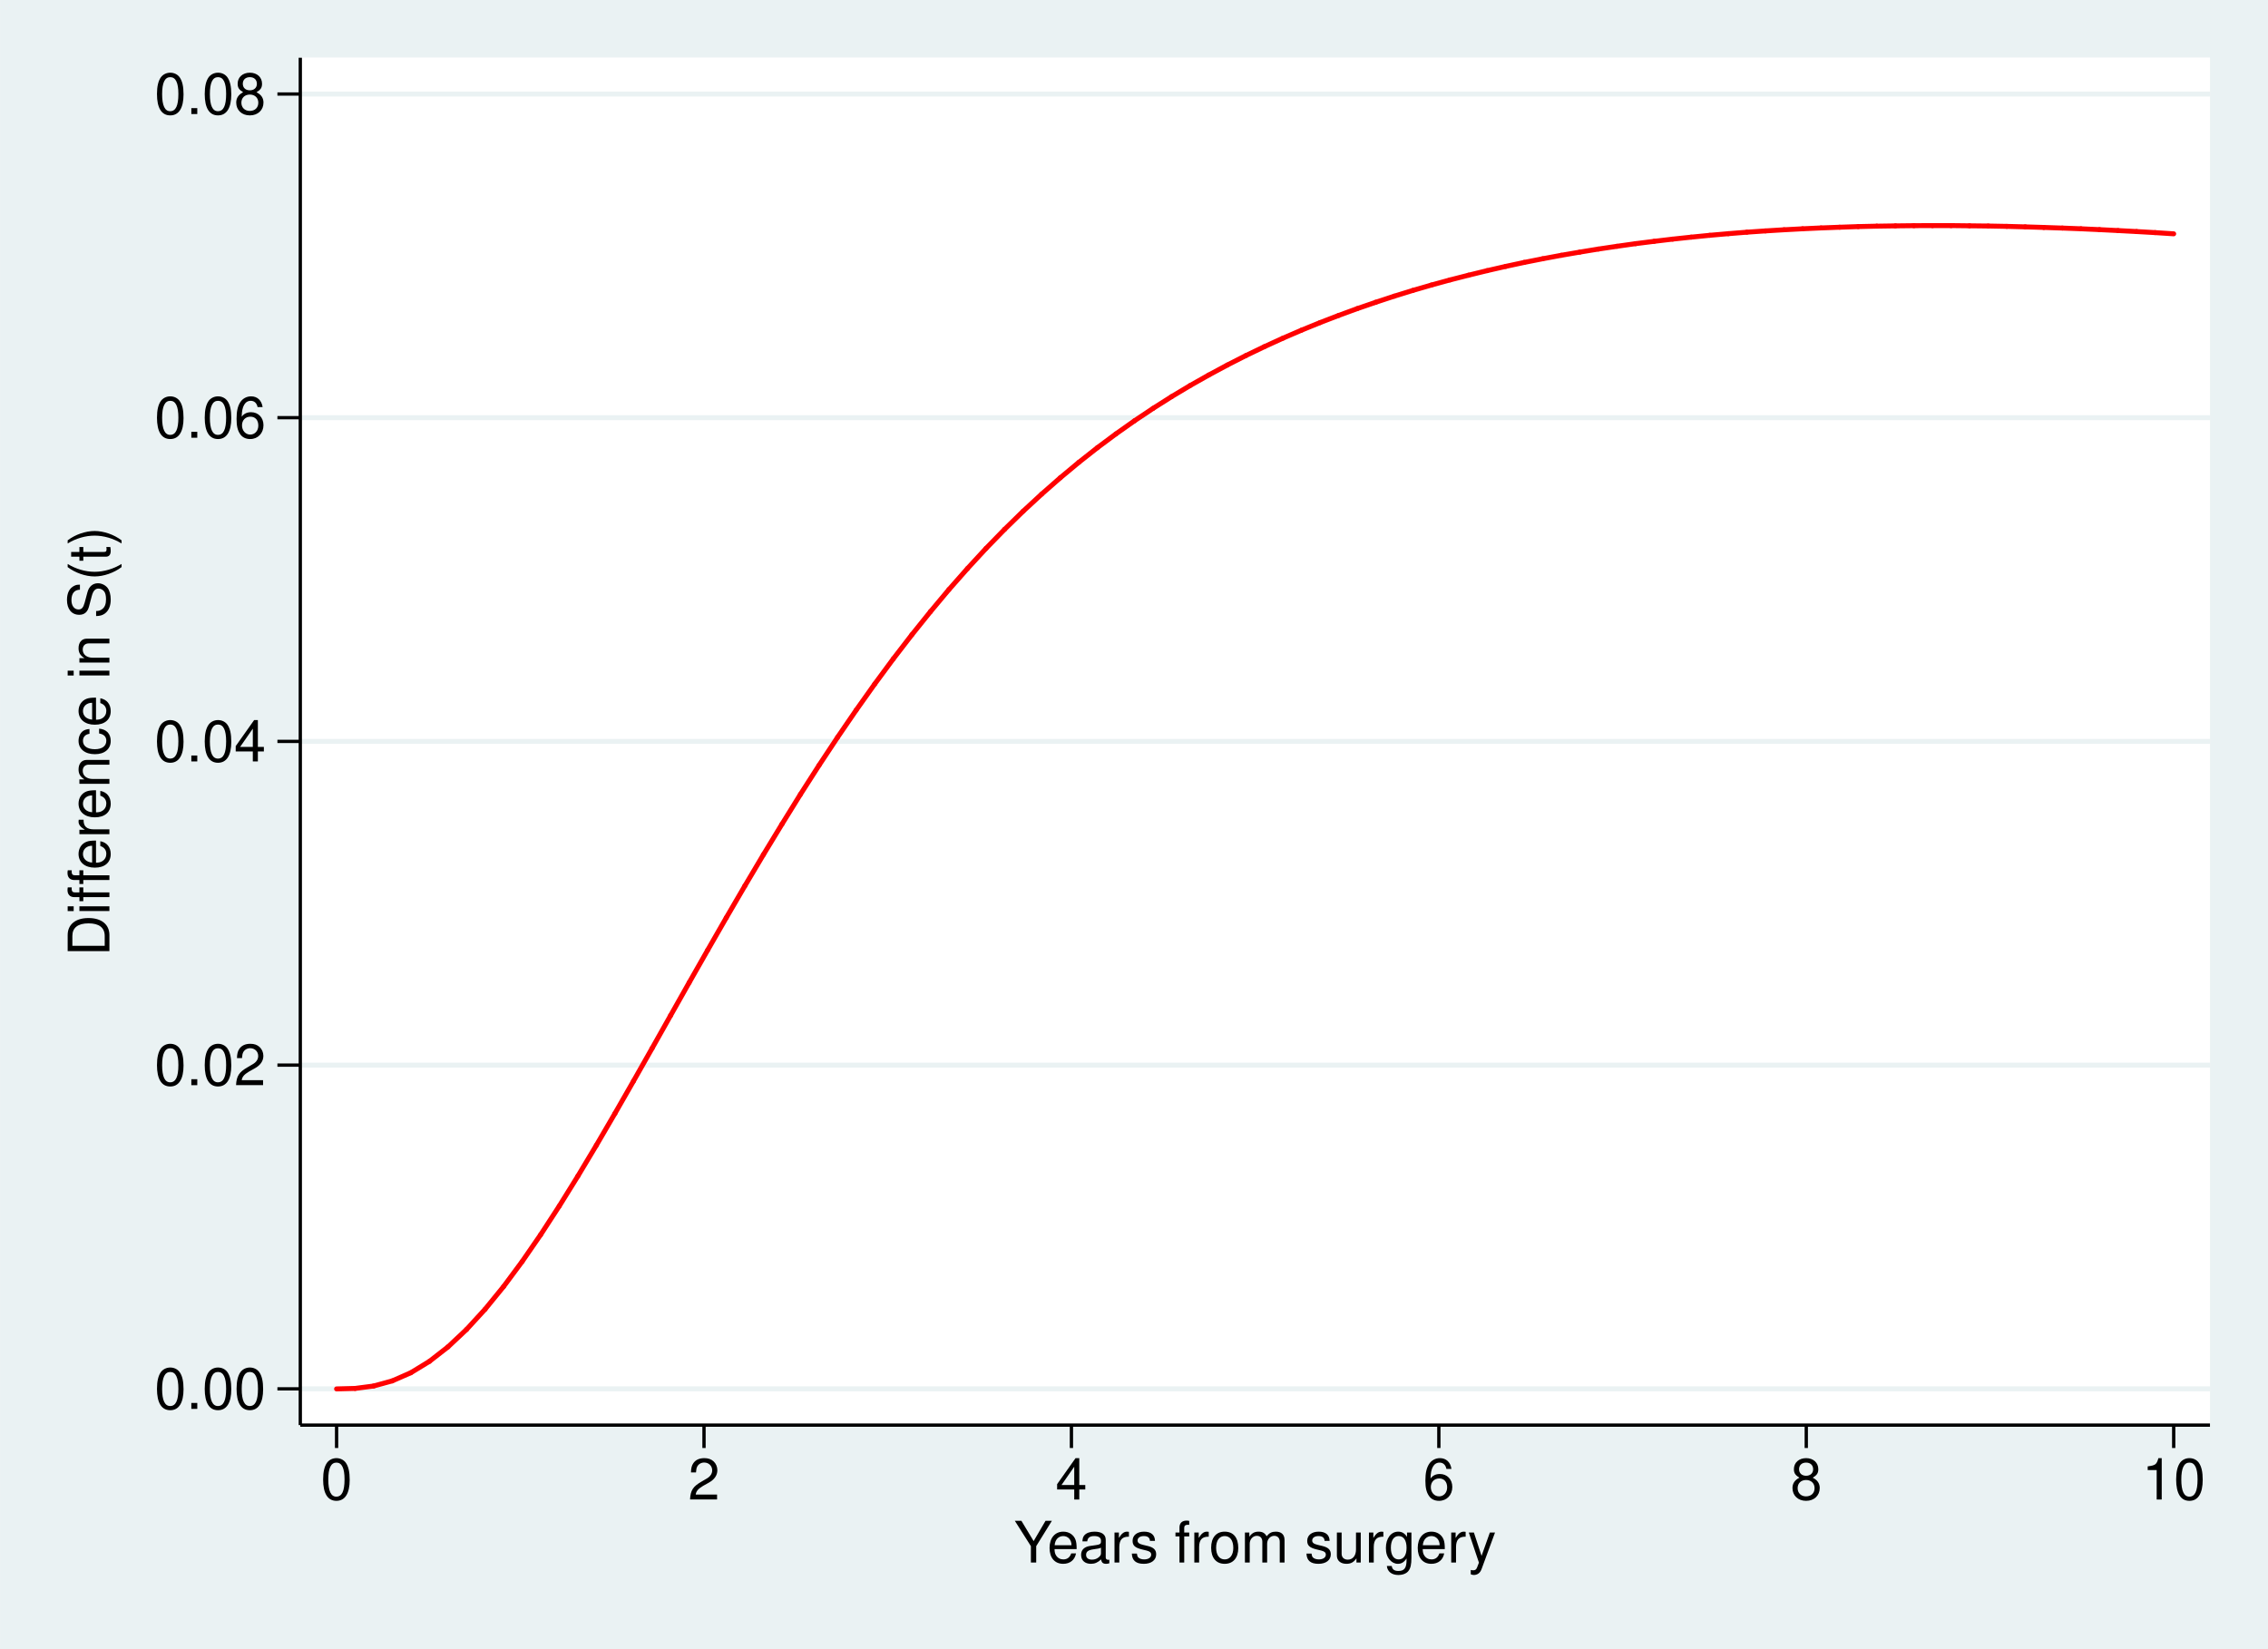
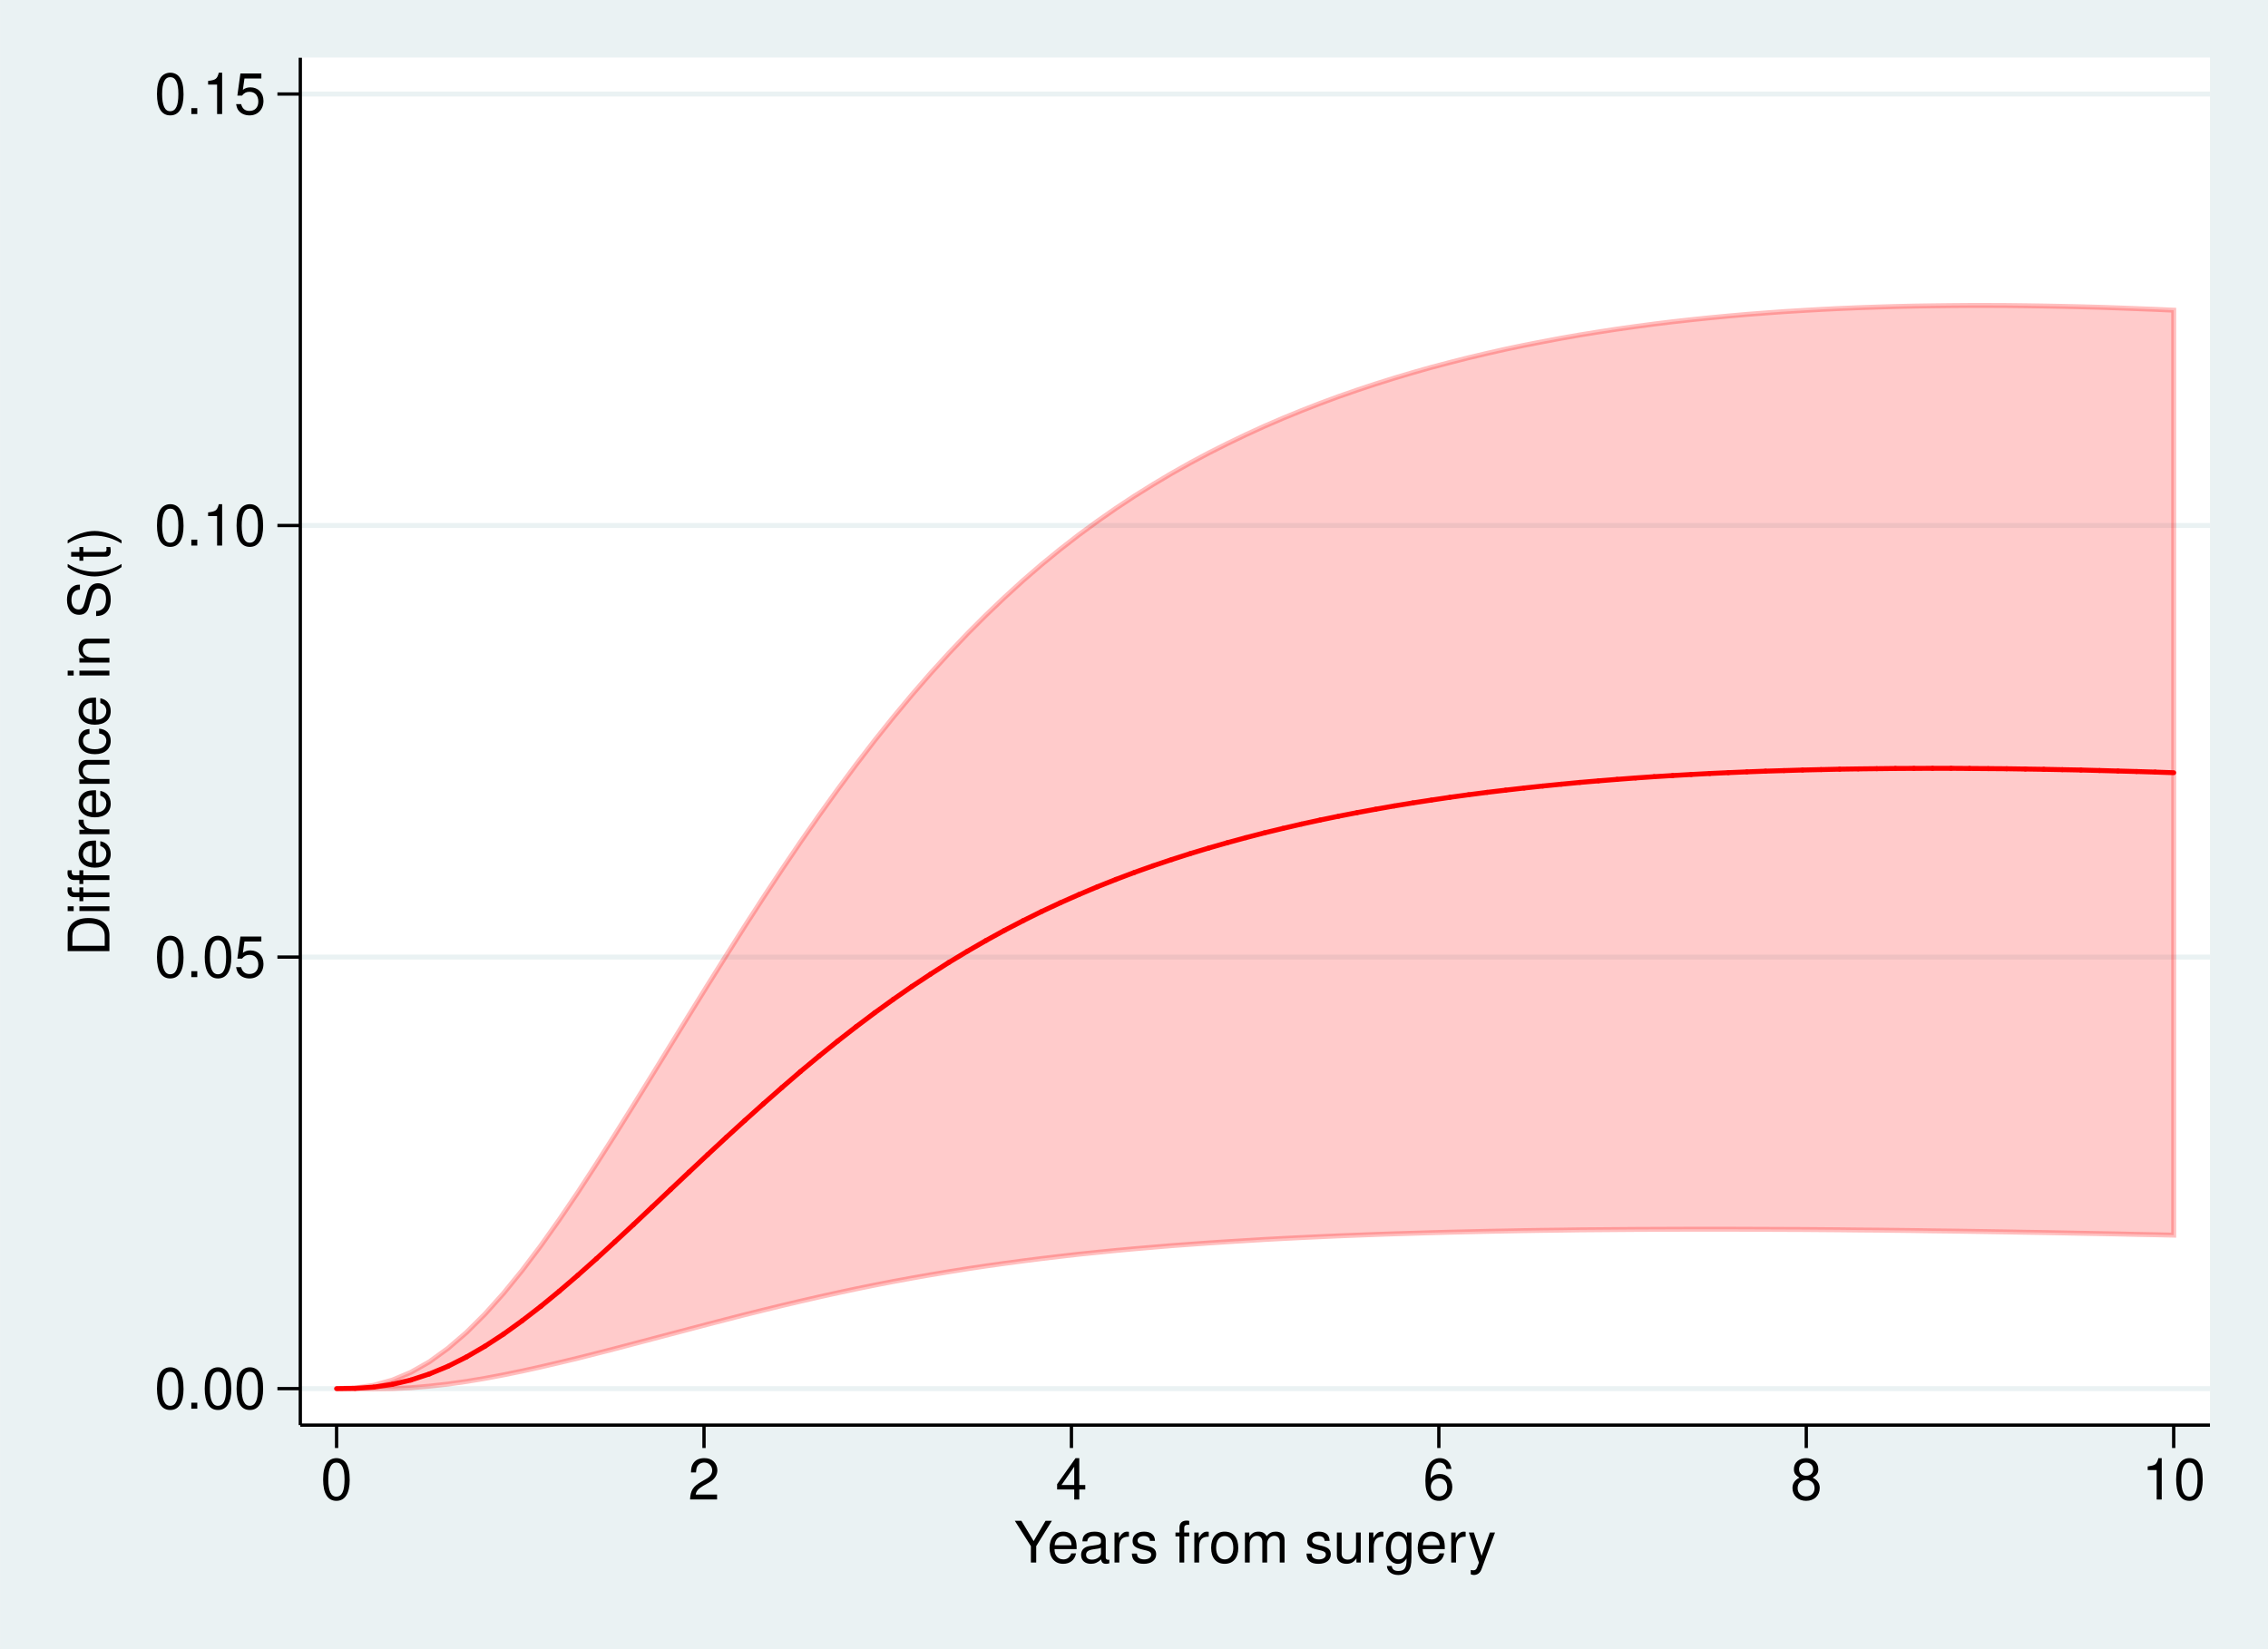
- <svg xmlns="http://www.w3.org/2000/svg" xmlns:xlink="http://www.w3.org/1999/xlink" version="1.1" width="700px" height="509px" viewBox="0 0 3960 2880">
+ <svg xmlns="http://www.w3.org/2000/svg" version="1.1" width="700px" height="509px" viewBox="0 0 3960 2880">
  <rect x="0" y="0" width="3960" height="2880" style="fill:#EAF2F3;stroke:none" />
  <rect x="0.00" y="0.00" width="3959.88" height="2880.00" style="fill:#EAF2F3" />
  <rect x="2.88" y="2.88" width="3954.12" height="2874.24" style="fill:none;stroke:#EAF2F3;stroke-width:5.76" />
  <rect x="524.08" y="100.86" width="3334.94" height="2388.33" style="fill:#FFFFFF" />
  <rect x="526.96" y="103.74" width="3329.18" height="2382.57" style="fill:none;stroke:#FFFFFF;stroke-width:5.76" />
-   <line x1="524.08" y1="2425.82" x2="3859.02" y2="2425.82" style="stroke:#EAF2F3;stroke-width:8.64" />
-   <line x1="524.08" y1="1860.39" x2="3859.02" y2="1860.39" style="stroke:#EAF2F3;stroke-width:8.64" />
-   <line x1="524.08" y1="1294.96" x2="3859.02" y2="1294.96" style="stroke:#EAF2F3;stroke-width:8.64" />
-   <line x1="524.08" y1="729.53" x2="3859.02" y2="729.53" style="stroke:#EAF2F3;stroke-width:8.64" />
+   <line x1="524.08" y1="2425.45" x2="3859.02" y2="2425.45" style="stroke:#EAF2F3;stroke-width:8.64" />
+   <line x1="524.08" y1="1671.67" x2="3859.02" y2="1671.67" style="stroke:#EAF2F3;stroke-width:8.64" />
+   <line x1="524.08" y1="917.88" x2="3859.02" y2="917.88" style="stroke:#EAF2F3;stroke-width:8.64" />
  <line x1="524.08" y1="164.22" x2="3859.02" y2="164.22" style="stroke:#EAF2F3;stroke-width:8.64" />
-   <defs>
-     <path id="path1" d="M587.44 2425.82 L587.44 2425.82 L619.86 2424.96 L652.29 2420.87 L684.71 2411.96 L717.13 2397.73 L749.55 2377.93 L781.85 2352.56 L814.27 2322.12 L846.70 2286.85 L879.12 2247.12 L911.54 2203.44 L943.97 2156.53 L976.39 2106.66 L1008.81 2054.44 L1041.11 2000.23 L1073.53 1944.79 L1105.95 1888.24 L1138.38 1831.06 L1170.80 1773.64 L1203.22 1716.34 L1235.64 1659.29 L1268.07 1602.86 L1300.37 1547.29 L1332.79 1492.84 L1365.21 1439.38 L1397.63 1387.28 L1430.06 1336.79 L1462.48 1287.66 L1494.90 1240.26 L1527.20 1194.60 L1559.62 1150.79 L1592.04 1108.59 L1624.47 1068.24 L1656.89 1029.63 L1689.31 992.88 L1721.73 957.85 L1754.16 924.57 L1786.45 892.88 L1818.88 862.81 L1851.30 834.35 L1883.72 807.49 L1916.15 781.88 L1948.57 757.74 L1980.99 734.97 L2013.41 713.32 L2045.71 692.77 L2078.13 673.34 L2110.56 654.91 L2142.98 637.58 L2175.40 621.00 L2207.82 605.40 L2240.25 590.68 L2272.67 576.69 L2304.97 563.45 L2337.39 550.83 L2369.81 539.07 L2402.24 527.81 L2434.66 517.29 L2467.08 507.27 L2499.50 497.86 L2531.93 488.95 L2564.22 480.54 L2596.65 472.74 L2629.07 465.31 L2661.49 458.38 L2693.91 451.95 L2726.34 445.89 L2758.76 440.19 L2791.06 434.99 L2823.48 430.04 L2855.90 425.59 L2888.32 421.38 L2920.75 417.67 L2953.17 414.08 L2985.59 410.99 L3018.01 408.14 L3050.31 405.54 L3082.74 403.19 L3115.16 401.21 L3147.58 399.48 L3180.00 397.99 L3212.43 396.75 L3244.85 395.76 L3277.27 395.02 L3309.57 394.40 L3341.99 394.03 L3374.42 393.91 L3406.84 394.03 L3439.26 394.28 L3471.68 394.77 L3504.11 395.39 L3536.53 396.14 L3568.83 397.13 L3601.25 398.24 L3633.67 399.60 L3666.09 401.09 L3698.52 402.70 L3730.94 404.43 L3763.36 406.28 L3795.66 408.26 L3795.66 408.26 L3763.36 406.28 L3730.94 404.43 L3698.52 402.70 L3666.09 401.09 L3633.67 399.60 L3601.25 398.24 L3568.83 397.13 L3536.53 396.14 L3504.11 395.39 L3471.68 394.77 L3439.26 394.28 L3406.84 394.03 L3374.42 393.91 L3341.99 394.03 L3309.57 394.40 L3277.27 395.02 L3244.85 395.76 L3212.43 396.75 L3180.00 397.99 L3147.58 399.48 L3115.16 401.21 L3082.74 403.19 L3050.31 405.54 L3018.01 408.14 L2985.59 410.99 L2953.17 414.08 L2920.75 417.67 L2888.32 421.38 L2855.90 425.59 L2823.48 430.04 L2791.06 434.99 L2758.76 440.19 L2726.34 445.89 L2693.91 451.95 L2661.49 458.38 L2629.07 465.31 L2596.65 472.74 L2564.22 480.54 L2531.93 488.95 L2499.50 497.86 L2467.08 507.27 L2434.66 517.29 L2402.24 527.81 L2369.81 539.07 L2337.39 550.83 L2304.97 563.45 L2272.67 576.69 L2240.25 590.68 L2207.82 605.40 L2175.40 621.00 L2142.98 637.58 L2110.56 654.91 L2078.13 673.34 L2045.71 692.77 L2013.41 713.32 L1980.99 734.97 L1948.57 757.74 L1916.15 781.88 L1883.72 807.49 L1851.30 834.35 L1818.88 862.81 L1786.45 892.88 L1754.16 924.57 L1721.73 957.85 L1689.31 992.88 L1656.89 1029.63 L1624.47 1068.24 L1592.04 1108.59 L1559.62 1150.79 L1527.20 1194.60 L1494.90 1240.26 L1462.48 1287.66 L1430.06 1336.79 L1397.63 1387.28 L1365.21 1439.38 L1332.79 1492.84 L1300.37 1547.29 L1268.07 1602.86 L1235.64 1659.29 L1203.22 1716.34 L1170.80 1773.64 L1138.38 1831.06 L1105.95 1888.24 L1073.53 1944.79 L1041.11 2000.23 L1008.81 2054.44 L976.39 2106.66 L943.97 2156.53 L911.54 2203.44 L879.12 2247.12 L846.70 2286.85 L814.27 2322.12 L781.85 2352.56 L749.55 2377.93 L717.13 2397.73 L684.71 2411.96 L652.29 2420.87 L619.86 2424.96 L587.44 2425.82 L587.44 2425.82 Z" stroke-linecap="round" />
-   </defs>
-   <defs>
-     <clipPath id="clipPath1">
-       <use xlink:href="#path1" />
-     </clipPath>
-   </defs>
-   <use xlink:href="#path1" style="stroke:none;fill:#FF3333;fill-opacity:0.25" />
-   <use xlink:href="#path1" style="fill:none;stroke:#FF0000;stroke-opacity:0.25;stroke-width:17.28" clip-path="url(#clipPath1)" />
-   <line x1="587.44" y1="2425.95" x2="619.86" y2="2425.08" stroke-linecap="round" style="stroke:#FF0000;stroke-width:8.64" />
-   <line x1="619.86" y1="2425.08" x2="652.16" y2="2420.87" stroke-linecap="round" style="stroke:#FF0000;stroke-width:8.64" />
-   <line x1="652.16" y1="2420.87" x2="684.59" y2="2411.96" stroke-linecap="round" style="stroke:#FF0000;stroke-width:8.64" />
-   <line x1="684.59" y1="2411.96" x2="717.01" y2="2397.73" stroke-linecap="round" style="stroke:#FF0000;stroke-width:8.64" />
-   <line x1="717.01" y1="2397.73" x2="749.43" y2="2377.93" stroke-linecap="round" style="stroke:#FF0000;stroke-width:8.64" />
-   <line x1="749.43" y1="2377.93" x2="781.85" y2="2352.68" stroke-linecap="round" style="stroke:#FF0000;stroke-width:8.64" />
-   <line x1="781.85" y1="2352.68" x2="814.27" y2="2322.24" stroke-linecap="round" style="stroke:#FF0000;stroke-width:8.64" />
-   <line x1="814.27" y1="2322.24" x2="846.70" y2="2286.85" stroke-linecap="round" style="stroke:#FF0000;stroke-width:8.64" />
-   <line x1="846.70" y1="2286.85" x2="879.12" y2="2247.12" stroke-linecap="round" style="stroke:#FF0000;stroke-width:8.64" />
-   <line x1="879.12" y1="2247.12" x2="911.42" y2="2203.56" stroke-linecap="round" style="stroke:#FF0000;stroke-width:8.64" />
-   <line x1="911.42" y1="2203.56" x2="943.84" y2="2156.53" stroke-linecap="round" style="stroke:#FF0000;stroke-width:8.64" />
-   <line x1="943.84" y1="2156.53" x2="976.26" y2="2106.66" stroke-linecap="round" style="stroke:#FF0000;stroke-width:8.64" />
-   <line x1="976.26" y1="2106.66" x2="1008.69" y2="2054.44" stroke-linecap="round" style="stroke:#FF0000;stroke-width:8.64" />
-   <line x1="1008.69" y1="2054.44" x2="1041.11" y2="2000.36" stroke-linecap="round" style="stroke:#FF0000;stroke-width:8.64" />
-   <line x1="1041.11" y1="2000.36" x2="1073.53" y2="1944.79" stroke-linecap="round" style="stroke:#FF0000;stroke-width:8.64" />
-   <line x1="1073.53" y1="1944.79" x2="1105.95" y2="1888.24" stroke-linecap="round" style="stroke:#FF0000;stroke-width:8.64" />
-   <line x1="1105.95" y1="1888.24" x2="1138.38" y2="1831.06" stroke-linecap="round" style="stroke:#FF0000;stroke-width:8.64" />
-   <line x1="1138.38" y1="1831.06" x2="1170.68" y2="1773.76" stroke-linecap="round" style="stroke:#FF0000;stroke-width:8.64" />
-   <line x1="1170.68" y1="1773.76" x2="1203.10" y2="1716.34" stroke-linecap="round" style="stroke:#FF0000;stroke-width:8.64" />
-   <line x1="1203.10" y1="1716.34" x2="1235.52" y2="1659.42" stroke-linecap="round" style="stroke:#FF0000;stroke-width:8.64" />
-   <line x1="1235.52" y1="1659.42" x2="1267.94" y2="1602.98" stroke-linecap="round" style="stroke:#FF0000;stroke-width:8.64" />
-   <line x1="1267.94" y1="1602.98" x2="1300.37" y2="1547.42" stroke-linecap="round" style="stroke:#FF0000;stroke-width:8.64" />
-   <line x1="1300.37" y1="1547.42" x2="1332.79" y2="1492.84" stroke-linecap="round" style="stroke:#FF0000;stroke-width:8.64" />
-   <line x1="1332.79" y1="1492.84" x2="1365.21" y2="1439.50" stroke-linecap="round" style="stroke:#FF0000;stroke-width:8.64" />
-   <line x1="1365.21" y1="1439.50" x2="1397.51" y2="1387.40" stroke-linecap="round" style="stroke:#FF0000;stroke-width:8.64" />
-   <line x1="1397.51" y1="1387.40" x2="1429.93" y2="1336.79" stroke-linecap="round" style="stroke:#FF0000;stroke-width:8.64" />
-   <line x1="1429.93" y1="1336.79" x2="1462.35" y2="1287.78" stroke-linecap="round" style="stroke:#FF0000;stroke-width:8.64" />
-   <line x1="1462.35" y1="1287.78" x2="1494.78" y2="1240.39" stroke-linecap="round" style="stroke:#FF0000;stroke-width:8.64" />
-   <line x1="1494.78" y1="1240.39" x2="1527.20" y2="1194.72" stroke-linecap="round" style="stroke:#FF0000;stroke-width:8.64" />
-   <line x1="1527.20" y1="1194.72" x2="1559.62" y2="1150.79" stroke-linecap="round" style="stroke:#FF0000;stroke-width:8.64" />
-   <line x1="1559.62" y1="1150.79" x2="1592.04" y2="1108.71" stroke-linecap="round" style="stroke:#FF0000;stroke-width:8.64" />
-   <line x1="1592.04" y1="1108.71" x2="1624.47" y2="1068.37" stroke-linecap="round" style="stroke:#FF0000;stroke-width:8.64" />
-   <line x1="1624.47" y1="1068.37" x2="1656.77" y2="1029.76" stroke-linecap="round" style="stroke:#FF0000;stroke-width:8.64" />
-   <line x1="1656.77" y1="1029.76" x2="1689.19" y2="993.00" stroke-linecap="round" style="stroke:#FF0000;stroke-width:8.64" />
-   <line x1="1689.19" y1="993.00" x2="1721.61" y2="957.85" stroke-linecap="round" style="stroke:#FF0000;stroke-width:8.64" />
-   <line x1="1721.61" y1="957.85" x2="1754.03" y2="924.57" stroke-linecap="round" style="stroke:#FF0000;stroke-width:8.64" />
-   <line x1="1754.03" y1="924.57" x2="1786.45" y2="892.88" stroke-linecap="round" style="stroke:#FF0000;stroke-width:8.64" />
-   <line x1="1786.45" y1="892.88" x2="1818.88" y2="862.94" stroke-linecap="round" style="stroke:#FF0000;stroke-width:8.64" />
-   <line x1="1818.88" y1="862.94" x2="1851.30" y2="834.47" stroke-linecap="round" style="stroke:#FF0000;stroke-width:8.64" />
-   <line x1="1851.30" y1="834.47" x2="1883.72" y2="807.49" stroke-linecap="round" style="stroke:#FF0000;stroke-width:8.64" />
-   <line x1="1883.72" y1="807.49" x2="1916.02" y2="782.00" stroke-linecap="round" style="stroke:#FF0000;stroke-width:8.64" />
-   <line x1="1916.02" y1="782.00" x2="1948.44" y2="757.87" stroke-linecap="round" style="stroke:#FF0000;stroke-width:8.64" />
-   <line x1="1948.44" y1="757.87" x2="1980.87" y2="734.97" stroke-linecap="round" style="stroke:#FF0000;stroke-width:8.64" />
-   <line x1="1980.87" y1="734.97" x2="2013.29" y2="713.32" stroke-linecap="round" style="stroke:#FF0000;stroke-width:8.64" />
-   <line x1="2013.29" y1="713.32" x2="2045.71" y2="692.77" stroke-linecap="round" style="stroke:#FF0000;stroke-width:8.64" />
-   <line x1="2045.71" y1="692.77" x2="2078.13" y2="673.34" stroke-linecap="round" style="stroke:#FF0000;stroke-width:8.64" />
-   <line x1="2078.13" y1="673.34" x2="2110.56" y2="655.03" stroke-linecap="round" style="stroke:#FF0000;stroke-width:8.64" />
-   <line x1="2110.56" y1="655.03" x2="2142.98" y2="637.58" stroke-linecap="round" style="stroke:#FF0000;stroke-width:8.64" />
-   <line x1="2142.98" y1="637.58" x2="2175.28" y2="621.12" stroke-linecap="round" style="stroke:#FF0000;stroke-width:8.64" />
-   <line x1="2175.28" y1="621.12" x2="2207.70" y2="605.53" stroke-linecap="round" style="stroke:#FF0000;stroke-width:8.64" />
-   <line x1="2207.70" y1="605.53" x2="2240.12" y2="590.68" stroke-linecap="round" style="stroke:#FF0000;stroke-width:8.64" />
-   <line x1="2240.12" y1="590.68" x2="2272.55" y2="576.69" stroke-linecap="round" style="stroke:#FF0000;stroke-width:8.64" />
-   <line x1="2272.55" y1="576.69" x2="2304.97" y2="563.45" stroke-linecap="round" style="stroke:#FF0000;stroke-width:8.64" />
-   <line x1="2304.97" y1="563.45" x2="2337.39" y2="550.95" stroke-linecap="round" style="stroke:#FF0000;stroke-width:8.64" />
-   <line x1="2337.39" y1="550.95" x2="2369.81" y2="539.07" stroke-linecap="round" style="stroke:#FF0000;stroke-width:8.64" />
-   <line x1="2369.81" y1="539.07" x2="2402.24" y2="527.93" stroke-linecap="round" style="stroke:#FF0000;stroke-width:8.64" />
-   <line x1="2402.24" y1="527.93" x2="2434.53" y2="517.29" stroke-linecap="round" style="stroke:#FF0000;stroke-width:8.64" />
-   <line x1="2434.53" y1="517.29" x2="2466.96" y2="507.27" stroke-linecap="round" style="stroke:#FF0000;stroke-width:8.64" />
-   <line x1="2466.96" y1="507.27" x2="2499.38" y2="497.86" stroke-linecap="round" style="stroke:#FF0000;stroke-width:8.64" />
-   <line x1="2499.38" y1="497.86" x2="2531.80" y2="488.95" stroke-linecap="round" style="stroke:#FF0000;stroke-width:8.64" />
-   <line x1="2531.80" y1="488.95" x2="2564.22" y2="480.66" stroke-linecap="round" style="stroke:#FF0000;stroke-width:8.64" />
-   <line x1="2564.22" y1="480.66" x2="2596.65" y2="472.74" stroke-linecap="round" style="stroke:#FF0000;stroke-width:8.64" />
-   <line x1="2596.65" y1="472.74" x2="2629.07" y2="465.31" stroke-linecap="round" style="stroke:#FF0000;stroke-width:8.64" />
-   <line x1="2629.07" y1="465.31" x2="2661.37" y2="458.38" stroke-linecap="round" style="stroke:#FF0000;stroke-width:8.64" />
-   <line x1="2661.37" y1="458.38" x2="2693.79" y2="451.95" stroke-linecap="round" style="stroke:#FF0000;stroke-width:8.64" />
-   <line x1="2693.79" y1="451.95" x2="2726.21" y2="445.89" stroke-linecap="round" style="stroke:#FF0000;stroke-width:8.64" />
-   <line x1="2726.21" y1="445.89" x2="2758.64" y2="440.32" stroke-linecap="round" style="stroke:#FF0000;stroke-width:8.64" />
-   <line x1="2758.64" y1="440.32" x2="2791.06" y2="434.99" stroke-linecap="round" style="stroke:#FF0000;stroke-width:8.64" />
-   <line x1="2791.06" y1="434.99" x2="2823.48" y2="430.17" stroke-linecap="round" style="stroke:#FF0000;stroke-width:8.64" />
-   <line x1="2823.48" y1="430.17" x2="2855.90" y2="425.59" stroke-linecap="round" style="stroke:#FF0000;stroke-width:8.64" />
-   <line x1="2855.90" y1="425.59" x2="2888.32" y2="421.51" stroke-linecap="round" style="stroke:#FF0000;stroke-width:8.64" />
-   <line x1="2888.32" y1="421.51" x2="2920.62" y2="417.67" stroke-linecap="round" style="stroke:#FF0000;stroke-width:8.64" />
-   <line x1="2920.62" y1="417.67" x2="2953.05" y2="414.20" stroke-linecap="round" style="stroke:#FF0000;stroke-width:8.64" />
-   <line x1="2953.05" y1="414.20" x2="2985.47" y2="410.99" stroke-linecap="round" style="stroke:#FF0000;stroke-width:8.64" />
-   <line x1="2985.47" y1="410.99" x2="3017.89" y2="408.14" stroke-linecap="round" style="stroke:#FF0000;stroke-width:8.64" />
-   <line x1="3017.89" y1="408.14" x2="3050.31" y2="405.54" stroke-linecap="round" style="stroke:#FF0000;stroke-width:8.64" />
-   <line x1="3050.31" y1="405.54" x2="3082.74" y2="403.31" stroke-linecap="round" style="stroke:#FF0000;stroke-width:8.64" />
-   <line x1="3082.74" y1="403.31" x2="3115.16" y2="401.33" stroke-linecap="round" style="stroke:#FF0000;stroke-width:8.64" />
-   <line x1="3115.16" y1="401.33" x2="3147.58" y2="399.60" stroke-linecap="round" style="stroke:#FF0000;stroke-width:8.64" />
-   <line x1="3147.58" y1="399.60" x2="3179.88" y2="398.12" stroke-linecap="round" style="stroke:#FF0000;stroke-width:8.64" />
-   <line x1="3179.88" y1="398.12" x2="3212.30" y2="396.88" stroke-linecap="round" style="stroke:#FF0000;stroke-width:8.64" />
-   <line x1="3212.30" y1="396.88" x2="3244.72" y2="395.76" stroke-linecap="round" style="stroke:#FF0000;stroke-width:8.64" />
-   <line x1="3244.72" y1="395.76" x2="3277.15" y2="395.02" stroke-linecap="round" style="stroke:#FF0000;stroke-width:8.64" />
-   <line x1="3277.15" y1="395.02" x2="3309.57" y2="394.53" stroke-linecap="round" style="stroke:#FF0000;stroke-width:8.64" />
-   <line x1="3309.57" y1="394.53" x2="3341.99" y2="394.16" stroke-linecap="round" style="stroke:#FF0000;stroke-width:8.64" />
-   <line x1="3341.99" y1="394.16" x2="3374.42" y2="394.03" stroke-linecap="round" style="stroke:#FF0000;stroke-width:8.64" />
-   <line x1="3374.42" y1="394.03" x2="3406.84" y2="394.03" stroke-linecap="round" style="stroke:#FF0000;stroke-width:8.64" />
-   <line x1="3406.84" y1="394.03" x2="3439.14" y2="394.40" stroke-linecap="round" style="stroke:#FF0000;stroke-width:8.64" />
-   <line x1="3439.14" y1="394.40" x2="3471.56" y2="394.77" stroke-linecap="round" style="stroke:#FF0000;stroke-width:8.64" />
-   <line x1="3471.56" y1="394.77" x2="3503.98" y2="395.39" stroke-linecap="round" style="stroke:#FF0000;stroke-width:8.64" />
-   <line x1="3503.98" y1="395.39" x2="3536.40" y2="396.26" stroke-linecap="round" style="stroke:#FF0000;stroke-width:8.64" />
-   <line x1="3536.40" y1="396.26" x2="3568.83" y2="397.25" stroke-linecap="round" style="stroke:#FF0000;stroke-width:8.64" />
-   <line x1="3568.83" y1="397.25" x2="3601.25" y2="398.36" stroke-linecap="round" style="stroke:#FF0000;stroke-width:8.64" />
-   <line x1="3601.25" y1="398.36" x2="3633.67" y2="399.60" stroke-linecap="round" style="stroke:#FF0000;stroke-width:8.64" />
-   <line x1="3633.67" y1="399.60" x2="3666.09" y2="401.09" stroke-linecap="round" style="stroke:#FF0000;stroke-width:8.64" />
-   <line x1="3666.09" y1="401.09" x2="3698.39" y2="402.70" stroke-linecap="round" style="stroke:#FF0000;stroke-width:8.64" />
-   <line x1="3698.39" y1="402.70" x2="3730.82" y2="404.43" stroke-linecap="round" style="stroke:#FF0000;stroke-width:8.64" />
-   <line x1="3730.82" y1="404.43" x2="3763.24" y2="406.28" stroke-linecap="round" style="stroke:#FF0000;stroke-width:8.64" />
-   <line x1="3763.24" y1="406.28" x2="3795.66" y2="408.39" stroke-linecap="round" style="stroke:#FF0000;stroke-width:8.64" />
+   <path d=" M587.44 2425.45 L587.44 2425.45 L619.86 2425.70 L652.29 2425.82 L684.71 2425.33 L717.13 2423.84 L749.55 2421.12 L781.85 2417.53 L814.27 2412.95 L846.70 2407.51 L879.12 2401.44 L911.54 2394.76 L943.97 2387.58 L976.39 2380.03 L1008.81 2372.24 L1041.11 2364.07 L1073.53 2355.78 L1105.95 2347.24 L1138.38 2338.70 L1170.80 2330.16 L1203.22 2321.62 L1235.64 2313.08 L1268.07 2304.67 L1300.37 2296.38 L1332.79 2288.33 L1365.21 2280.41 L1397.63 2272.74 L1430.06 2265.31 L1462.48 2258.14 L1494.90 2251.21 L1527.20 2244.65 L1559.62 2238.34 L1592.04 2232.40 L1624.47 2226.70 L1656.89 2221.26 L1689.31 2216.06 L1721.73 2211.23 L1754.16 2206.66 L1786.45 2202.32 L1818.88 2198.24 L1851.30 2194.40 L1883.72 2190.69 L1916.15 2187.35 L1948.57 2184.13 L1980.99 2181.16 L2013.41 2178.44 L2045.71 2175.72 L2078.13 2173.37 L2110.56 2171.01 L2142.98 2168.91 L2175.40 2166.93 L2207.82 2164.95 L2240.25 2163.22 L2272.67 2161.61 L2304.97 2160.12 L2337.39 2158.64 L2369.81 2157.40 L2402.24 2156.16 L2434.66 2155.05 L2467.08 2154.06 L2499.50 2153.07 L2531.93 2152.20 L2564.22 2151.46 L2596.65 2150.72 L2629.07 2150.10 L2661.49 2149.48 L2693.91 2148.99 L2726.34 2148.61 L2758.76 2148.12 L2791.06 2147.87 L2823.48 2147.62 L2855.90 2147.38 L2888.32 2147.25 L2920.75 2147.13 L2953.17 2147.01 L2985.59 2147.01 L3018.01 2147.01 L3050.31 2147.13 L3082.74 2147.25 L3115.16 2147.38 L3147.58 2147.50 L3180.00 2147.75 L3212.43 2148.00 L3244.85 2148.37 L3277.27 2148.61 L3309.57 2148.99 L3341.99 2149.36 L3374.42 2149.85 L3406.84 2150.22 L3439.26 2150.72 L3471.68 2151.21 L3504.11 2151.71 L3536.53 2152.33 L3568.83 2152.82 L3601.25 2153.44 L3633.67 2154.06 L3666.09 2154.68 L3698.52 2155.30 L3730.94 2156.04 L3763.36 2156.66 L3795.66 2157.40 L3795.66 541.79 L3763.36 540.31 L3730.94 539.07 L3698.52 537.83 L3666.09 536.72 L3633.67 535.85 L3601.25 535.11 L3568.83 534.49 L3536.53 534.00 L3504.11 533.63 L3471.68 533.50 L3439.26 533.50 L3406.84 533.75 L3374.42 534.12 L3341.99 534.62 L3309.57 535.36 L3277.27 536.35 L3244.85 537.46 L3212.43 538.82 L3180.00 540.43 L3147.58 542.29 L3115.16 544.27 L3082.74 546.62 L3050.31 549.10 L3018.01 551.94 L2985.59 555.04 L2953.17 558.38 L2920.75 561.97 L2888.32 565.93 L2855.90 570.26 L2823.48 574.84 L2791.06 579.79 L2758.76 584.98 L2726.34 590.68 L2693.91 596.74 L2661.49 603.05 L2629.07 609.86 L2596.65 617.16 L2564.22 624.83 L2531.93 633.00 L2499.50 641.54 L2467.08 650.70 L2434.66 660.35 L2402.24 670.50 L2369.81 681.27 L2337.39 692.53 L2304.97 704.53 L2272.67 717.15 L2240.25 730.40 L2207.82 744.38 L2175.40 759.23 L2142.98 774.82 L2110.56 791.16 L2078.13 808.48 L2045.71 826.80 L2013.41 845.98 L1980.99 866.28 L1948.57 887.69 L1916.15 910.33 L1883.72 934.09 L1851.30 959.22 L1818.88 985.70 L1786.45 1013.67 L1754.16 1043.12 L1721.73 1074.06 L1689.31 1106.48 L1656.89 1140.64 L1624.47 1176.28 L1592.04 1213.65 L1559.62 1252.64 L1527.20 1293.10 L1494.90 1335.18 L1462.48 1378.87 L1430.06 1424.04 L1397.63 1470.57 L1365.21 1518.46 L1332.79 1567.47 L1300.37 1617.59 L1268.07 1668.57 L1235.64 1720.30 L1203.22 1772.53 L1170.80 1825.12 L1138.38 1877.84 L1105.95 1930.19 L1073.53 1982.04 L1041.11 2032.90 L1008.81 2082.53 L976.39 2130.30 L943.97 2175.96 L911.54 2218.91 L879.12 2258.76 L846.70 2295.02 L814.27 2327.32 L781.85 2355.16 L749.55 2378.55 L717.13 2396.99 L684.71 2410.60 L652.29 2419.64 L619.86 2424.21 L587.44 2425.45 L587.44 2425.45 Z" stroke-linecap="round" stroke-alignment="inner" style="fill:#FF3333;fill-opacity:0.25;stroke:#FF0000;stroke-opacity:0.25;stroke-width:8.64" />
+   <line x1="587.44" y1="2425.45" x2="619.86" y2="2424.96" stroke-linecap="round" style="stroke:#FF0000;stroke-width:8.64" />
+   <line x1="619.86" y1="2424.96" x2="652.16" y2="2422.85" stroke-linecap="round" style="stroke:#FF0000;stroke-width:8.64" />
+   <line x1="652.16" y1="2422.85" x2="684.59" y2="2418.03" stroke-linecap="round" style="stroke:#FF0000;stroke-width:8.64" />
+   <line x1="684.59" y1="2418.03" x2="717.01" y2="2410.48" stroke-linecap="round" style="stroke:#FF0000;stroke-width:8.64" />
+   <line x1="717.01" y1="2410.48" x2="749.43" y2="2399.83" stroke-linecap="round" style="stroke:#FF0000;stroke-width:8.64" />
+   <line x1="749.43" y1="2399.83" x2="781.85" y2="2386.47" stroke-linecap="round" style="stroke:#FF0000;stroke-width:8.64" />
+   <line x1="781.85" y1="2386.47" x2="814.27" y2="2370.13" stroke-linecap="round" style="stroke:#FF0000;stroke-width:8.64" />
+   <line x1="814.27" y1="2370.13" x2="846.70" y2="2351.32" stroke-linecap="round" style="stroke:#FF0000;stroke-width:8.64" />
+   <line x1="846.70" y1="2351.32" x2="879.12" y2="2330.16" stroke-linecap="round" style="stroke:#FF0000;stroke-width:8.64" />
+   <line x1="879.12" y1="2330.16" x2="911.42" y2="2306.90" stroke-linecap="round" style="stroke:#FF0000;stroke-width:8.64" />
+   <line x1="911.42" y1="2306.90" x2="943.84" y2="2281.90" stroke-linecap="round" style="stroke:#FF0000;stroke-width:8.64" />
+   <line x1="943.84" y1="2281.90" x2="976.26" y2="2255.29" stroke-linecap="round" style="stroke:#FF0000;stroke-width:8.64" />
+   <line x1="976.26" y1="2255.29" x2="1008.69" y2="2227.45" stroke-linecap="round" style="stroke:#FF0000;stroke-width:8.64" />
+   <line x1="1008.69" y1="2227.45" x2="1041.11" y2="2198.61" stroke-linecap="round" style="stroke:#FF0000;stroke-width:8.64" />
+   <line x1="1041.11" y1="2198.61" x2="1073.53" y2="2168.91" stroke-linecap="round" style="stroke:#FF0000;stroke-width:8.64" />
+   <line x1="1073.53" y1="2168.91" x2="1105.95" y2="2138.84" stroke-linecap="round" style="stroke:#FF0000;stroke-width:8.64" />
+   <line x1="1105.95" y1="2138.84" x2="1138.38" y2="2108.27" stroke-linecap="round" style="stroke:#FF0000;stroke-width:8.64" />
+   <line x1="1138.38" y1="2108.27" x2="1170.68" y2="2077.70" stroke-linecap="round" style="stroke:#FF0000;stroke-width:8.64" />
+   <line x1="1170.68" y1="2077.70" x2="1203.10" y2="2047.14" stroke-linecap="round" style="stroke:#FF0000;stroke-width:8.64" />
+   <line x1="1203.10" y1="2047.14" x2="1235.52" y2="2016.69" stroke-linecap="round" style="stroke:#FF0000;stroke-width:8.64" />
+   <line x1="1235.52" y1="2016.69" x2="1267.94" y2="1986.62" stroke-linecap="round" style="stroke:#FF0000;stroke-width:8.64" />
+   <line x1="1267.94" y1="1986.62" x2="1300.37" y2="1957.04" stroke-linecap="round" style="stroke:#FF0000;stroke-width:8.64" />
+   <line x1="1300.37" y1="1957.04" x2="1332.79" y2="1927.96" stroke-linecap="round" style="stroke:#FF0000;stroke-width:8.64" />
+   <line x1="1332.79" y1="1927.96" x2="1365.21" y2="1899.50" stroke-linecap="round" style="stroke:#FF0000;stroke-width:8.64" />
+   <line x1="1365.21" y1="1899.50" x2="1397.51" y2="1871.65" stroke-linecap="round" style="stroke:#FF0000;stroke-width:8.64" />
+   <line x1="1397.51" y1="1871.65" x2="1429.93" y2="1844.68" stroke-linecap="round" style="stroke:#FF0000;stroke-width:8.64" />
+   <line x1="1429.93" y1="1844.68" x2="1462.35" y2="1818.56" stroke-linecap="round" style="stroke:#FF0000;stroke-width:8.64" />
+   <line x1="1462.35" y1="1818.56" x2="1494.78" y2="1793.32" stroke-linecap="round" style="stroke:#FF0000;stroke-width:8.64" />
+   <line x1="1494.78" y1="1793.32" x2="1527.20" y2="1768.94" stroke-linecap="round" style="stroke:#FF0000;stroke-width:8.64" />
+   <line x1="1527.20" y1="1768.94" x2="1559.62" y2="1745.55" stroke-linecap="round" style="stroke:#FF0000;stroke-width:8.64" />
+   <line x1="1559.62" y1="1745.55" x2="1592.04" y2="1723.03" stroke-linecap="round" style="stroke:#FF0000;stroke-width:8.64" />
+   <line x1="1592.04" y1="1723.03" x2="1624.47" y2="1701.62" stroke-linecap="round" style="stroke:#FF0000;stroke-width:8.64" />
+   <line x1="1624.47" y1="1701.62" x2="1656.77" y2="1680.95" stroke-linecap="round" style="stroke:#FF0000;stroke-width:8.64" />
+   <line x1="1656.77" y1="1680.95" x2="1689.19" y2="1661.40" stroke-linecap="round" style="stroke:#FF0000;stroke-width:8.64" />
+   <line x1="1689.19" y1="1661.40" x2="1721.61" y2="1642.71" stroke-linecap="round" style="stroke:#FF0000;stroke-width:8.64" />
+   <line x1="1721.61" y1="1642.71" x2="1754.03" y2="1624.89" stroke-linecap="round" style="stroke:#FF0000;stroke-width:8.64" />
+   <line x1="1754.03" y1="1624.89" x2="1786.45" y2="1608.06" stroke-linecap="round" style="stroke:#FF0000;stroke-width:8.64" />
+   <line x1="1786.45" y1="1608.06" x2="1818.88" y2="1591.97" stroke-linecap="round" style="stroke:#FF0000;stroke-width:8.64" />
+   <line x1="1818.88" y1="1591.97" x2="1851.30" y2="1576.87" stroke-linecap="round" style="stroke:#FF0000;stroke-width:8.64" />
+   <line x1="1851.30" y1="1576.87" x2="1883.72" y2="1562.52" stroke-linecap="round" style="stroke:#FF0000;stroke-width:8.64" />
+   <line x1="1883.72" y1="1562.52" x2="1916.02" y2="1548.90" stroke-linecap="round" style="stroke:#FF0000;stroke-width:8.64" />
+   <line x1="1916.02" y1="1548.90" x2="1948.44" y2="1536.03" stroke-linecap="round" style="stroke:#FF0000;stroke-width:8.64" />
+   <line x1="1948.44" y1="1536.03" x2="1980.87" y2="1523.78" stroke-linecap="round" style="stroke:#FF0000;stroke-width:8.64" />
+   <line x1="1980.87" y1="1523.78" x2="2013.29" y2="1512.27" stroke-linecap="round" style="stroke:#FF0000;stroke-width:8.64" />
+   <line x1="2013.29" y1="1512.27" x2="2045.71" y2="1501.38" stroke-linecap="round" style="stroke:#FF0000;stroke-width:8.64" />
+   <line x1="2045.71" y1="1501.38" x2="2078.13" y2="1490.99" stroke-linecap="round" style="stroke:#FF0000;stroke-width:8.64" />
+   <line x1="2078.13" y1="1490.99" x2="2110.56" y2="1481.21" stroke-linecap="round" style="stroke:#FF0000;stroke-width:8.64" />
+   <line x1="2110.56" y1="1481.21" x2="2142.98" y2="1471.93" stroke-linecap="round" style="stroke:#FF0000;stroke-width:8.64" />
+   <line x1="2142.98" y1="1471.93" x2="2175.28" y2="1463.14" stroke-linecap="round" style="stroke:#FF0000;stroke-width:8.64" />
+   <line x1="2175.28" y1="1463.14" x2="2207.70" y2="1454.73" stroke-linecap="round" style="stroke:#FF0000;stroke-width:8.64" />
+   <line x1="2207.70" y1="1454.73" x2="2240.12" y2="1446.93" stroke-linecap="round" style="stroke:#FF0000;stroke-width:8.64" />
+   <line x1="2240.12" y1="1446.93" x2="2272.55" y2="1439.38" stroke-linecap="round" style="stroke:#FF0000;stroke-width:8.64" />
+   <line x1="2272.55" y1="1439.38" x2="2304.97" y2="1432.33" stroke-linecap="round" style="stroke:#FF0000;stroke-width:8.64" />
+   <line x1="2304.97" y1="1432.33" x2="2337.39" y2="1425.64" stroke-linecap="round" style="stroke:#FF0000;stroke-width:8.64" />
+   <line x1="2337.39" y1="1425.64" x2="2369.81" y2="1419.33" stroke-linecap="round" style="stroke:#FF0000;stroke-width:8.64" />
+   <line x1="2369.81" y1="1419.33" x2="2402.24" y2="1413.39" stroke-linecap="round" style="stroke:#FF0000;stroke-width:8.64" />
+   <line x1="2402.24" y1="1413.39" x2="2434.53" y2="1407.70" stroke-linecap="round" style="stroke:#FF0000;stroke-width:8.64" />
+   <line x1="2434.53" y1="1407.70" x2="2466.96" y2="1402.38" stroke-linecap="round" style="stroke:#FF0000;stroke-width:8.64" />
+   <line x1="2466.96" y1="1402.38" x2="2499.38" y2="1397.43" stroke-linecap="round" style="stroke:#FF0000;stroke-width:8.64" />
+   <line x1="2499.38" y1="1397.43" x2="2531.80" y2="1392.60" stroke-linecap="round" style="stroke:#FF0000;stroke-width:8.64" />
+   <line x1="2531.80" y1="1392.60" x2="2564.22" y2="1388.15" stroke-linecap="round" style="stroke:#FF0000;stroke-width:8.64" />
+   <line x1="2564.22" y1="1388.15" x2="2596.65" y2="1383.94" stroke-linecap="round" style="stroke:#FF0000;stroke-width:8.64" />
+   <line x1="2596.65" y1="1383.94" x2="2629.07" y2="1380.10" stroke-linecap="round" style="stroke:#FF0000;stroke-width:8.64" />
+   <line x1="2629.07" y1="1380.10" x2="2661.37" y2="1376.39" stroke-linecap="round" style="stroke:#FF0000;stroke-width:8.64" />
+   <line x1="2661.37" y1="1376.39" x2="2693.79" y2="1372.93" stroke-linecap="round" style="stroke:#FF0000;stroke-width:8.64" />
+   <line x1="2693.79" y1="1372.93" x2="2726.21" y2="1369.71" stroke-linecap="round" style="stroke:#FF0000;stroke-width:8.64" />
+   <line x1="2726.21" y1="1369.71" x2="2758.64" y2="1366.61" stroke-linecap="round" style="stroke:#FF0000;stroke-width:8.64" />
+   <line x1="2758.64" y1="1366.61" x2="2791.06" y2="1363.89" stroke-linecap="round" style="stroke:#FF0000;stroke-width:8.64" />
+   <line x1="2791.06" y1="1363.89" x2="2823.48" y2="1361.29" stroke-linecap="round" style="stroke:#FF0000;stroke-width:8.64" />
+   <line x1="2823.48" y1="1361.29" x2="2855.90" y2="1358.82" stroke-linecap="round" style="stroke:#FF0000;stroke-width:8.64" />
+   <line x1="2855.90" y1="1358.82" x2="2888.32" y2="1356.59" stroke-linecap="round" style="stroke:#FF0000;stroke-width:8.64" />
+   <line x1="2888.32" y1="1356.59" x2="2920.62" y2="1354.61" stroke-linecap="round" style="stroke:#FF0000;stroke-width:8.64" />
+   <line x1="2920.62" y1="1354.61" x2="2953.05" y2="1352.75" stroke-linecap="round" style="stroke:#FF0000;stroke-width:8.64" />
+   <line x1="2953.05" y1="1352.75" x2="2985.47" y2="1351.02" stroke-linecap="round" style="stroke:#FF0000;stroke-width:8.64" />
+   <line x1="2985.47" y1="1351.02" x2="3017.89" y2="1349.54" stroke-linecap="round" style="stroke:#FF0000;stroke-width:8.64" />
+   <line x1="3017.89" y1="1349.54" x2="3050.31" y2="1348.17" stroke-linecap="round" style="stroke:#FF0000;stroke-width:8.64" />
+   <line x1="3050.31" y1="1348.17" x2="3082.74" y2="1346.94" stroke-linecap="round" style="stroke:#FF0000;stroke-width:8.64" />
+   <line x1="3082.74" y1="1346.94" x2="3115.16" y2="1345.95" stroke-linecap="round" style="stroke:#FF0000;stroke-width:8.64" />
+   <line x1="3115.16" y1="1345.95" x2="3147.58" y2="1344.96" stroke-linecap="round" style="stroke:#FF0000;stroke-width:8.64" />
+   <line x1="3147.58" y1="1344.96" x2="3179.88" y2="1344.21" stroke-linecap="round" style="stroke:#FF0000;stroke-width:8.64" />
+   <line x1="3179.88" y1="1344.21" x2="3212.30" y2="1343.47" stroke-linecap="round" style="stroke:#FF0000;stroke-width:8.64" />
+   <line x1="3212.30" y1="1343.47" x2="3244.72" y2="1342.98" stroke-linecap="round" style="stroke:#FF0000;stroke-width:8.64" />
+   <line x1="3244.72" y1="1342.98" x2="3277.15" y2="1342.61" stroke-linecap="round" style="stroke:#FF0000;stroke-width:8.64" />
+   <line x1="3277.15" y1="1342.61" x2="3309.57" y2="1342.23" stroke-linecap="round" style="stroke:#FF0000;stroke-width:8.64" />
+   <line x1="3309.57" y1="1342.23" x2="3341.99" y2="1342.11" stroke-linecap="round" style="stroke:#FF0000;stroke-width:8.64" />
+   <line x1="3341.99" y1="1342.11" x2="3374.42" y2="1341.99" stroke-linecap="round" style="stroke:#FF0000;stroke-width:8.64" />
+   <line x1="3374.42" y1="1341.99" x2="3406.84" y2="1341.99" stroke-linecap="round" style="stroke:#FF0000;stroke-width:8.64" />
+   <line x1="3406.84" y1="1341.99" x2="3439.14" y2="1342.23" stroke-linecap="round" style="stroke:#FF0000;stroke-width:8.64" />
+   <line x1="3439.14" y1="1342.23" x2="3471.56" y2="1342.48" stroke-linecap="round" style="stroke:#FF0000;stroke-width:8.64" />
+   <line x1="3471.56" y1="1342.48" x2="3503.98" y2="1342.73" stroke-linecap="round" style="stroke:#FF0000;stroke-width:8.64" />
+   <line x1="3503.98" y1="1342.73" x2="3536.40" y2="1343.22" stroke-linecap="round" style="stroke:#FF0000;stroke-width:8.64" />
+   <line x1="3536.40" y1="1343.22" x2="3568.83" y2="1343.72" stroke-linecap="round" style="stroke:#FF0000;stroke-width:8.64" />
+   <line x1="3568.83" y1="1343.72" x2="3601.25" y2="1344.34" stroke-linecap="round" style="stroke:#FF0000;stroke-width:8.64" />
+   <line x1="3601.25" y1="1344.34" x2="3633.67" y2="1344.96" stroke-linecap="round" style="stroke:#FF0000;stroke-width:8.64" />
+   <line x1="3633.67" y1="1344.96" x2="3666.09" y2="1345.82" stroke-linecap="round" style="stroke:#FF0000;stroke-width:8.64" />
+   <line x1="3666.09" y1="1345.82" x2="3698.39" y2="1346.69" stroke-linecap="round" style="stroke:#FF0000;stroke-width:8.64" />
+   <line x1="3698.39" y1="1346.69" x2="3730.82" y2="1347.56" stroke-linecap="round" style="stroke:#FF0000;stroke-width:8.64" />
+   <line x1="3730.82" y1="1347.56" x2="3763.24" y2="1348.55" stroke-linecap="round" style="stroke:#FF0000;stroke-width:8.64" />
+   <line x1="3763.24" y1="1348.55" x2="3795.66" y2="1349.66" stroke-linecap="round" style="stroke:#FF0000;stroke-width:8.64" />
  <line x1="524.08" y1="2489.19" x2="524.08" y2="100.86" style="stroke:#000000;stroke-width:5.76" />
-   <line x1="524.08" y1="2425.82" x2="484.11" y2="2425.82" style="stroke:#000000;stroke-width:5.76" />
-   <text x="464.06" y="2460.85" style="font-family:'Helvetica';font-size:99.99px;fill:#000000" text-anchor="end">0.00</text>
-   <line x1="524.08" y1="1860.39" x2="484.11" y2="1860.39" style="stroke:#000000;stroke-width:5.76" />
-   <text x="464.06" y="1895.42" style="font-family:'Helvetica';font-size:99.99px;fill:#000000" text-anchor="end">0.02</text>
-   <line x1="524.08" y1="1294.96" x2="484.11" y2="1294.96" style="stroke:#000000;stroke-width:5.76" />
-   <text x="464.06" y="1329.99" style="font-family:'Helvetica';font-size:99.99px;fill:#000000" text-anchor="end">0.04</text>
-   <line x1="524.08" y1="729.53" x2="484.11" y2="729.53" style="stroke:#000000;stroke-width:5.76" />
-   <text x="464.06" y="764.56" style="font-family:'Helvetica';font-size:99.99px;fill:#000000" text-anchor="end">0.06</text>
+   <line x1="524.08" y1="2425.45" x2="484.11" y2="2425.45" style="stroke:#000000;stroke-width:5.76" />
+   <text x="464.06" y="2460.48" style="font-family:'Helvetica';font-size:99.99px;fill:#000000" text-anchor="end">0.00</text>
+   <line x1="524.08" y1="1671.67" x2="484.11" y2="1671.67" style="stroke:#000000;stroke-width:5.76" />
+   <text x="464.06" y="1706.70" style="font-family:'Helvetica';font-size:99.99px;fill:#000000" text-anchor="end">0.05</text>
+   <line x1="524.08" y1="917.88" x2="484.11" y2="917.88" style="stroke:#000000;stroke-width:5.76" />
+   <text x="464.06" y="952.91" style="font-family:'Helvetica';font-size:99.99px;fill:#000000" text-anchor="end">0.10</text>
  <line x1="524.08" y1="164.22" x2="484.11" y2="164.22" style="stroke:#000000;stroke-width:5.76" />
-   <text x="464.06" y="199.25" style="font-family:'Helvetica';font-size:99.99px;fill:#000000" text-anchor="end">0.08</text>
+   <text x="464.06" y="199.25" style="font-family:'Helvetica';font-size:99.99px;fill:#000000" text-anchor="end">0.15</text>
  <text x="190.71" y="1294.96" style="font-family:'Helvetica';font-size:99.99px;fill:#000000" transform="rotate(-90 190.71,1294.96)" text-anchor="middle">Difference in S(t)</text>
  <line x1="524.08" y1="2489.19" x2="3859.02" y2="2489.19" style="stroke:#000000;stroke-width:5.76" />
  <line x1="587.44" y1="2489.19" x2="587.44" y2="2529.16" style="stroke:#000000;stroke-width:5.76" />
  <text x="587.44" y="2619.14" style="font-family:'Helvetica';font-size:99.99px;fill:#000000" text-anchor="middle">0</text>
  <line x1="1229.09" y1="2489.19" x2="1229.09" y2="2529.16" style="stroke:#000000;stroke-width:5.76" />
  <text x="1229.09" y="2619.14" style="font-family:'Helvetica';font-size:99.99px;fill:#000000" text-anchor="middle">2</text>
  <line x1="1870.73" y1="2489.19" x2="1870.73" y2="2529.16" style="stroke:#000000;stroke-width:5.76" />
  <text x="1870.73" y="2619.14" style="font-family:'Helvetica';font-size:99.99px;fill:#000000" text-anchor="middle">4</text>
  <line x1="2512.37" y1="2489.19" x2="2512.37" y2="2529.16" style="stroke:#000000;stroke-width:5.76" />
  <text x="2512.37" y="2619.14" style="font-family:'Helvetica';font-size:99.99px;fill:#000000" text-anchor="middle">6</text>
  <line x1="3154.02" y1="2489.19" x2="3154.02" y2="2529.16" style="stroke:#000000;stroke-width:5.76" />
  <text x="3154.02" y="2619.14" style="font-family:'Helvetica';font-size:99.99px;fill:#000000" text-anchor="middle">8</text>
  <line x1="3795.66" y1="2489.19" x2="3795.66" y2="2529.16" style="stroke:#000000;stroke-width:5.76" />
  <text x="3795.66" y="2619.14" style="font-family:'Helvetica';font-size:99.99px;fill:#000000" text-anchor="middle">10</text>
  <text x="2191.61" y="2729.16" style="font-family:'Helvetica';font-size:99.99px;fill:#000000" text-anchor="middle">Years from surgery</text>
</svg>
